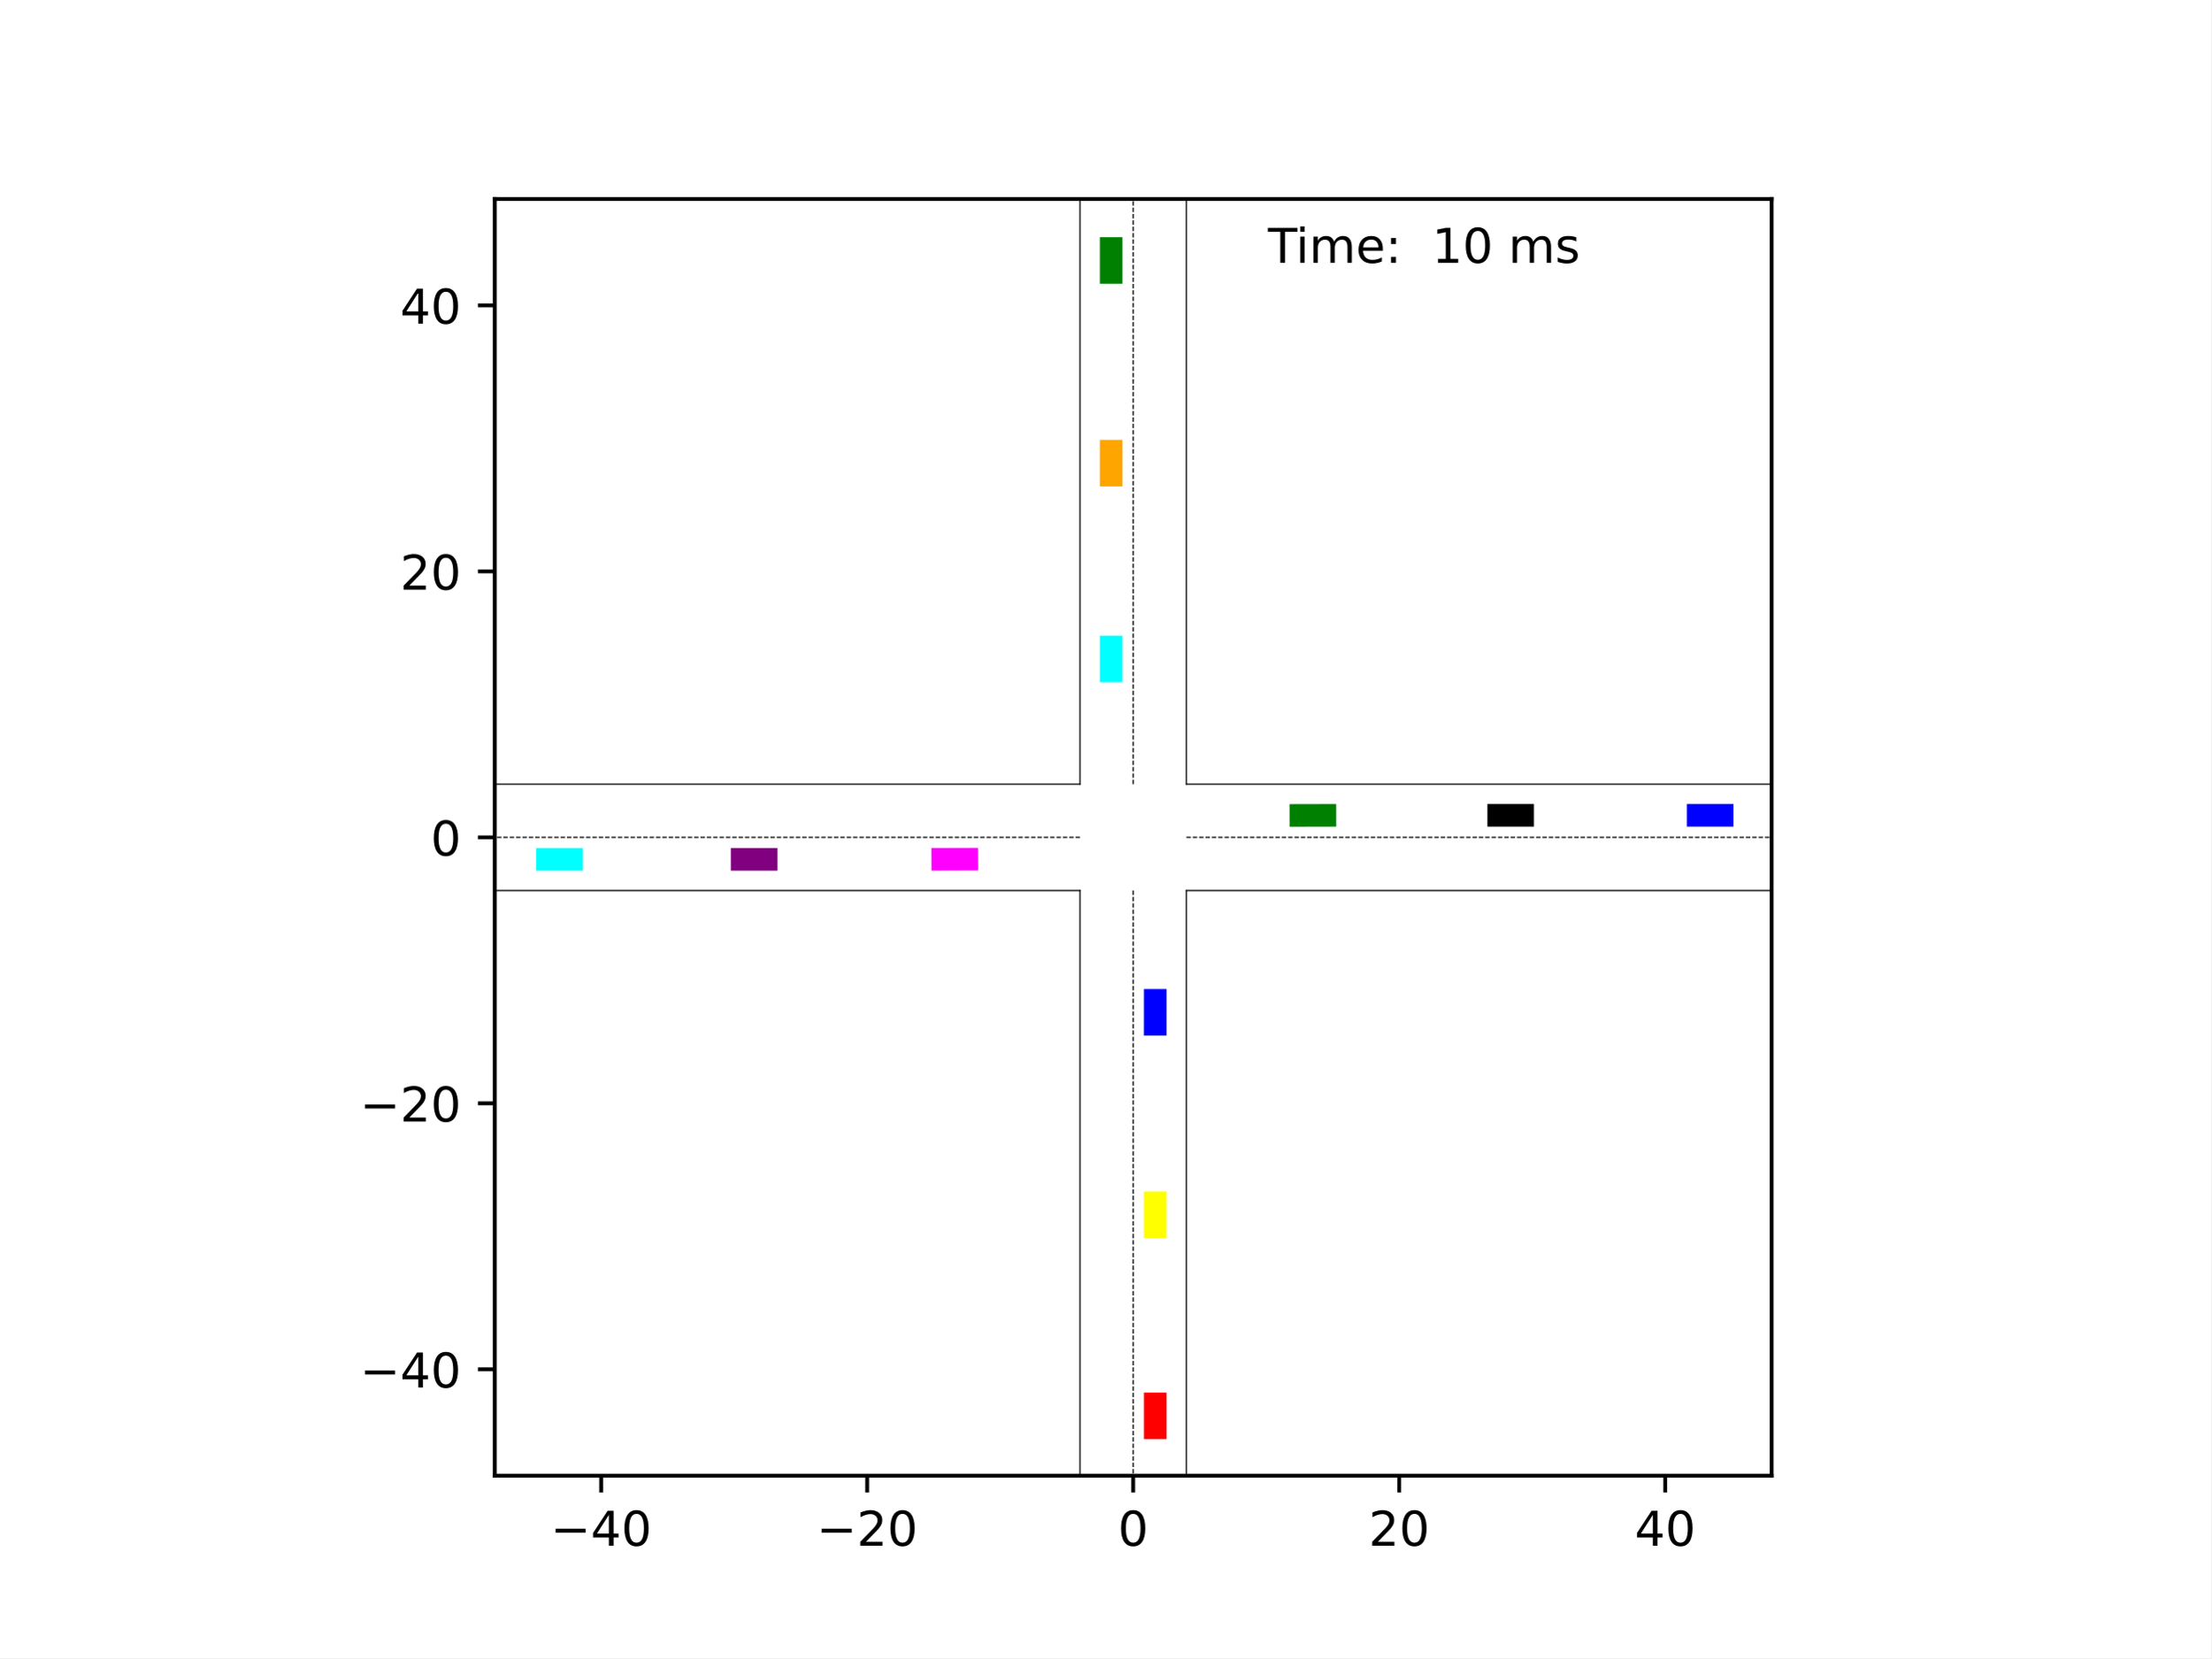
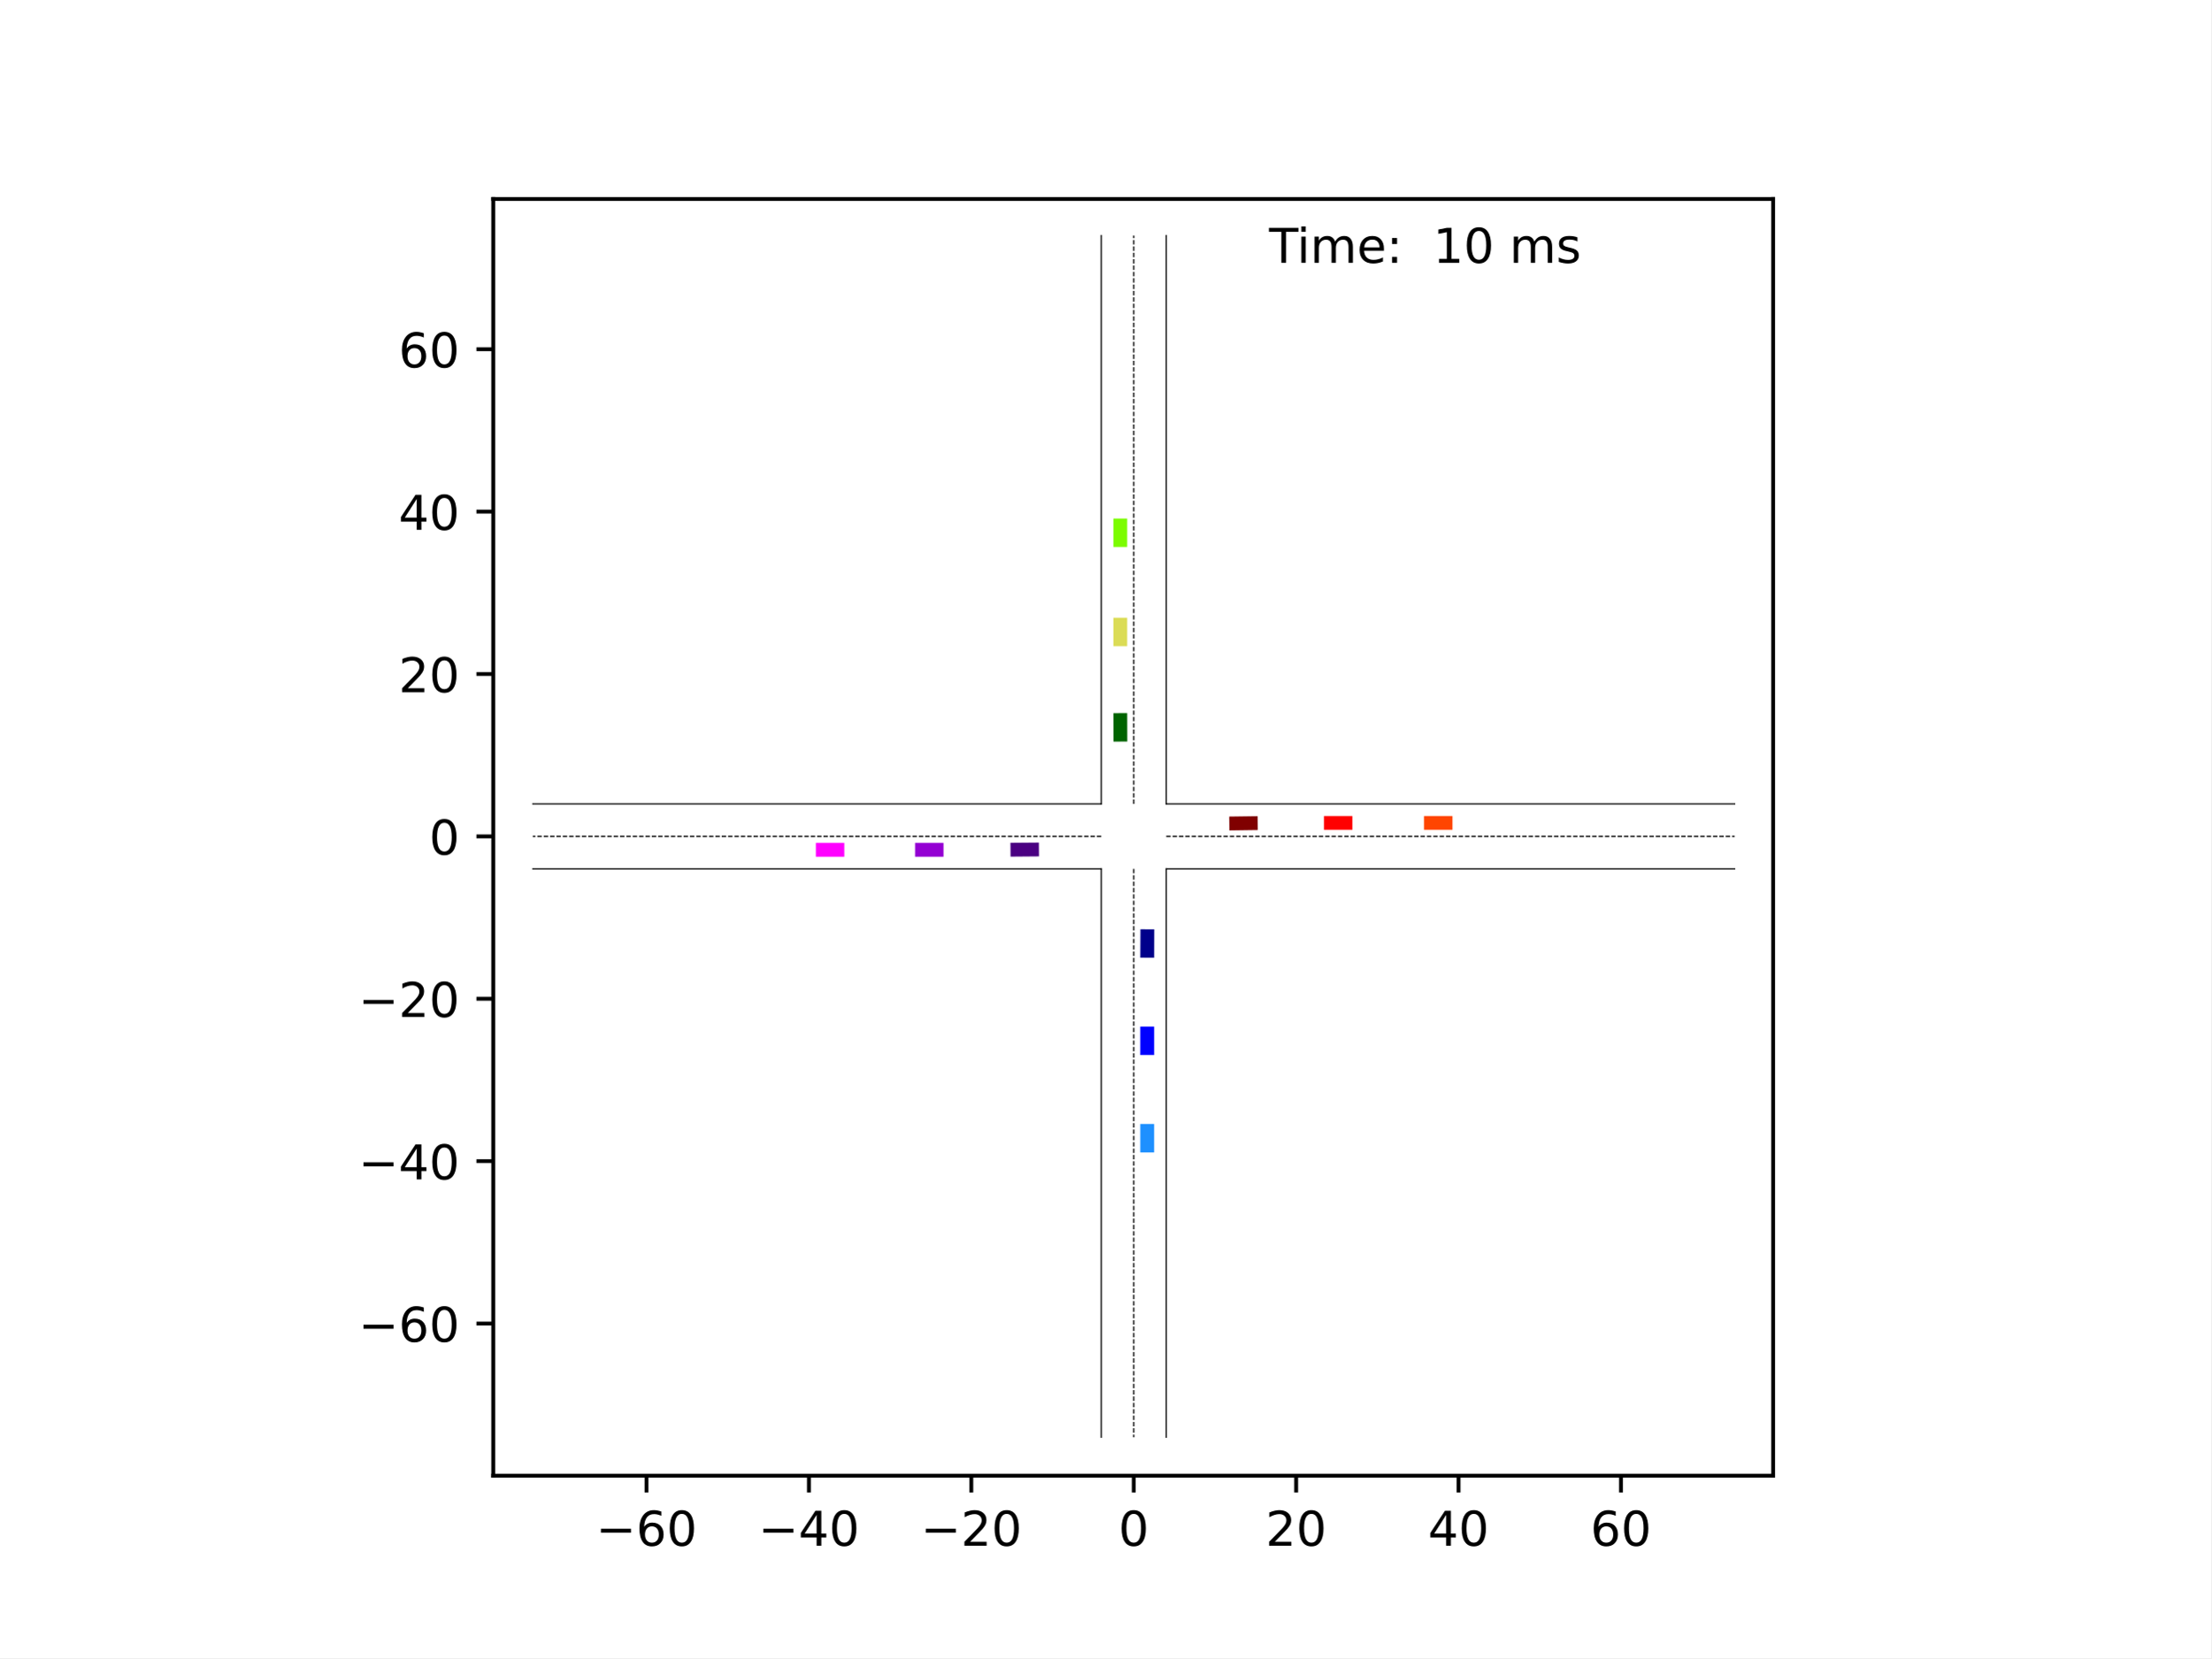
<svg xmlns="http://www.w3.org/2000/svg" xmlns:xlink="http://www.w3.org/1999/xlink" width="460.8pt" height="345.6pt" viewBox="0 0 460.8 345.6" version="1.1">
  <defs>
    <style type="text/css">*{stroke-linejoin: round; stroke-linecap: butt}</style>
  </defs>
  <g id="figure_1">
    <g id="patch_1">
      <path d="M 0 345.6  L 460.8 345.6  L 460.8 0  L 0 0  z " style="fill: #ffffff" />
    </g>
    <g id="axes_1">
      <g id="patch_2">
-         <path d="M 103.104 307.584  L 369.216 307.584  L 369.216 41.472  L 103.104 41.472  z " style="fill: #ffffff" />
+         <path d="M 102.788 307.584  L 369.532 307.584  L 369.532 41.472  L 102.788 41.472  z " style="fill: #ffffff" />
      </g>
      <g id="patch_3">
-         <path d="M 243.102 215.851  L 243.111 206.149  L 238.399 206.145  L 238.39 215.847  z " clip-path="url(#pb597196aeb)" style="fill: #0000ff" />
+         <path d="M 240.52 199.623  L 240.552 193.7  L 237.675 193.684  L 237.643 199.608  z " clip-path="url(#pb1e75c72f7)" style="fill: #00008b" />
      </g>
      <g id="patch_4">
-         <path d="M 278.461 167.582  L 268.759 167.604  L 268.77 172.316  L 278.472 172.294  z " clip-path="url(#pb597196aeb)" style="fill: #008000" />
+         <path d="M 262.091 170.116  L 256.168 170.198  L 256.208 173.075  L 262.13 172.993  z " clip-path="url(#pb1e75c72f7)" style="fill: #800000" />
      </g>
      <g id="patch_5">
-         <path d="M 229.211 132.485  L 229.213 142.187  L 233.925 142.186  L 233.924 132.484  z " clip-path="url(#pb597196aeb)" style="fill: #00ffff" />
+         <path d="M 232.034 148.645  L 232.051 154.568  L 234.928 154.561  L 234.911 148.637  z " clip-path="url(#pb1e75c72f7)" style="fill: #006400" />
      </g>
      <g id="patch_6">
-         <path d="M 194.127 181.469  L 203.829 181.439  L 203.815 176.727  L 194.113 176.756  z " clip-path="url(#pb597196aeb)" style="fill: #ff00ff" />
+         <path d="M 210.6 178.546  L 216.523 178.498  L 216.5 175.621  L 210.577 175.669  z " clip-path="url(#pb1e75c72f7)" style="fill: #4b0082" />
      </g>
      <g id="patch_7">
-         <path d="M 243.109 258.045  L 243.109 248.343  L 238.397 248.343  L 238.397 258.045  z " clip-path="url(#pb597196aeb)" style="fill: #ffff00" />
+         <path d="M 240.517 219.897  L 240.517 213.974  L 237.64 213.974  L 237.64 219.897  z " clip-path="url(#pb1e75c72f7)" style="fill: #0000ff" />
      </g>
      <g id="patch_8">
-         <path d="M 319.677 167.579  L 309.975 167.579  L 309.975 172.291  L 319.677 172.291  z " clip-path="url(#pb597196aeb)" />
+         <path d="M 281.846 170.083  L 275.922 170.083  L 275.922 172.96  L 281.846 172.96  z " clip-path="url(#pb1e75c72f7)" style="fill: #ff0000" />
      </g>
      <g id="patch_9">
-         <path d="M 229.211 91.684  L 229.211 101.386  L 233.923 101.386  L 233.923 91.684  z " clip-path="url(#pb597196aeb)" style="fill: #ffa500" />
+         <path d="M 232.032 128.754  L 232.032 134.677  L 234.909 134.677  L 234.909 128.754  z " clip-path="url(#pb1e75c72f7)" style="fill: #dbdc56" />
      </g>
      <g id="patch_10">
-         <path d="M 152.307 181.477  L 162.009 181.477  L 162.009 176.765  L 152.307 176.765  z " clip-path="url(#pb597196aeb)" style="fill: #800080" />
+         <path d="M 190.702 178.568  L 196.626 178.568  L 196.626 175.691  L 190.702 175.691  z " clip-path="url(#pb1e75c72f7)" style="fill: #9400d3" />
      </g>
      <g id="patch_11">
-         <path d="M 243.109 299.961  L 243.109 290.259  L 238.397 290.259  L 238.397 299.961  z " clip-path="url(#pb597196aeb)" style="fill: #ff0000" />
+         <path d="M 240.517 240.206  L 240.517 234.283  L 237.64 234.283  L 237.64 240.206  z " clip-path="url(#pb1e75c72f7)" style="fill: #1e90ff" />
      </g>
      <g id="patch_12">
-         <path d="M 361.257 167.579  L 351.555 167.579  L 351.555 172.291  L 361.257 172.291  z " clip-path="url(#pb597196aeb)" style="fill: #0000ff" />
+         <path d="M 302.701 170.083  L 296.778 170.083  L 296.778 172.96  L 302.701 172.96  z " clip-path="url(#pb1e75c72f7)" style="fill: #ff4500" />
      </g>
      <g id="patch_13">
-         <path d="M 229.211 49.431  L 229.211 59.133  L 233.923 59.133  L 233.923 49.431  z " clip-path="url(#pb597196aeb)" style="fill: #008000" />
+         <path d="M 232.032 108.081  L 232.032 114.004  L 234.909 114.004  L 234.909 108.081  z " clip-path="url(#pb1e75c72f7)" style="fill: #7cfc00" />
      </g>
      <g id="patch_14">
-         <path d="M 111.736 181.477  L 121.438 181.477  L 121.438 176.765  L 111.736 176.765  z " clip-path="url(#pb597196aeb)" style="fill: #00ffff" />
+         <path d="M 170.029 178.568  L 175.953 178.568  L 175.953 175.691  L 170.029 175.691  z " clip-path="url(#pb1e75c72f7)" style="fill: #ff00ff" />
      </g>
      <g id="matplotlib.axis_1">
        <g id="xtick_1">
          <g id="line2d_1">
            <defs>
-               <path id="m13c715ea62" d="M 0 0  L 0 3.5  " style="stroke: #000000; stroke-width: 0.8" />
+               <path id="mfa15db2c2d" d="M 0 0  L 0 3.5  " style="stroke: #000000; stroke-width: 0.8" />
            </defs>
            <g>
-               <use xlink:href="#m13c715ea62" x="125.28" y="307.584" style="stroke: #000000; stroke-width: 0.8" />
+               <use xlink:href="#mfa15db2c2d" x="134.73" y="307.584" style="stroke: #000000; stroke-width: 0.8" />
            </g>
          </g>
          <g id="text_1">
-             <g transform="translate(114.7277 322.1824) scale(0.1 -0.1)">
+             <g transform="translate(124.1775 322.1824) scale(0.1 -0.1)">
              <defs>
                <path id="DejaVuSans-2212" d="M 678 2272  L 4684 2272  L 4684 1741  L 678 1741  L 678 2272  z " transform="scale(0.015625)" />
-                 <path id="DejaVuSans-34" d="M 2419 4116  L 825 1625  L 2419 1625  L 2419 4116  z M 2253 4666  L 3047 4666  L 3047 1625  L 3713 1625  L 3713 1100  L 3047 1100  L 3047 0  L 2419 0  L 2419 1100  L 313 1100  L 313 1709  L 2253 4666  z " transform="scale(0.015625)" />
+                 <path id="DejaVuSans-36" d="M 2113 2584  Q 1688 2584 1439 2293  Q 1191 2003 1191 1497  Q 1191 994 1439 701  Q 1688 409 2113 409  Q 2538 409 2786 701  Q 3034 994 3034 1497  Q 3034 2003 2786 2293  Q 2538 2584 2113 2584  z M 3366 4563  L 3366 3988  Q 3128 4100 2886 4159  Q 2644 4219 2406 4219  Q 1781 4219 1451 3797  Q 1122 3375 1075 2522  Q 1259 2794 1537 2939  Q 1816 3084 2150 3084  Q 2853 3084 3261 2657  Q 3669 2231 3669 1497  Q 3669 778 3244 343  Q 2819 -91 2113 -91  Q 1303 -91 875 529  Q 447 1150 447 2328  Q 447 3434 972 4092  Q 1497 4750 2381 4750  Q 2619 4750 2861 4703  Q 3103 4656 3366 4563  z " transform="scale(0.015625)" />
                <path id="DejaVuSans-30" d="M 2034 4250  Q 1547 4250 1301 3770  Q 1056 3291 1056 2328  Q 1056 1369 1301 889  Q 1547 409 2034 409  Q 2525 409 2770 889  Q 3016 1369 3016 2328  Q 3016 3291 2770 3770  Q 2525 4250 2034 4250  z M 2034 4750  Q 2819 4750 3233 4129  Q 3647 3509 3647 2328  Q 3647 1150 3233 529  Q 2819 -91 2034 -91  Q 1250 -91 836 529  Q 422 1150 422 2328  Q 422 3509 836 4129  Q 1250 4750 2034 4750  z " transform="scale(0.015625)" />
              </defs>
              <use xlink:href="#DejaVuSans-2212" />
-               <use xlink:href="#DejaVuSans-34" x="83.789" />
+               <use xlink:href="#DejaVuSans-36" x="83.789" />
              <use xlink:href="#DejaVuSans-30" x="147.412" />
            </g>
          </g>
        </g>
        <g id="xtick_2">
          <g id="line2d_2">
            <g>
-               <use xlink:href="#m13c715ea62" x="180.72" y="307.584" style="stroke: #000000; stroke-width: 0.8" />
+               <use xlink:href="#mfa15db2c2d" x="168.578" y="307.584" style="stroke: #000000; stroke-width: 0.8" />
            </g>
          </g>
          <g id="text_2">
-             <g transform="translate(170.1677 322.1824) scale(0.1 -0.1)">
+             <g transform="translate(158.0256 322.1824) scale(0.1 -0.1)">
+               <defs>
+                 <path id="DejaVuSans-34" d="M 2419 4116  L 825 1625  L 2419 1625  L 2419 4116  z M 2253 4666  L 3047 4666  L 3047 1625  L 3713 1625  L 3713 1100  L 3047 1100  L 3047 0  L 2419 0  L 2419 1100  L 313 1100  L 313 1709  L 2253 4666  z " transform="scale(0.015625)" />
+               </defs>
+               <use xlink:href="#DejaVuSans-2212" />
+               <use xlink:href="#DejaVuSans-34" x="83.789" />
+               <use xlink:href="#DejaVuSans-30" x="147.412" />
+             </g>
+           </g>
+         </g>
+         <g id="xtick_3">
+           <g id="line2d_3">
+             <g>
+               <use xlink:href="#mfa15db2c2d" x="202.426" y="307.584" style="stroke: #000000; stroke-width: 0.8" />
+             </g>
+           </g>
+           <g id="text_3">
+             <g transform="translate(191.8737 322.1824) scale(0.1 -0.1)">
              <defs>
                <path id="DejaVuSans-32" d="M 1228 531  L 3431 531  L 3431 0  L 469 0  L 469 531  Q 828 903 1448 1529  Q 2069 2156 2228 2338  Q 2531 2678 2651 2914  Q 2772 3150 2772 3378  Q 2772 3750 2511 3984  Q 2250 4219 1831 4219  Q 1534 4219 1204 4116  Q 875 4013 500 3803  L 500 4441  Q 881 4594 1212 4672  Q 1544 4750 1819 4750  Q 2544 4750 2975 4387  Q 3406 4025 3406 3419  Q 3406 3131 3298 2873  Q 3191 2616 2906 2266  Q 2828 2175 2409 1742  Q 1991 1309 1228 531  z " transform="scale(0.015625)" />
              </defs>
              <use xlink:href="#DejaVuSans-2212" />
              <use xlink:href="#DejaVuSans-32" x="83.789" />
              <use xlink:href="#DejaVuSans-30" x="147.412" />
            </g>
          </g>
        </g>
-         <g id="xtick_3">
-           <g id="line2d_3">
-             <g>
-               <use xlink:href="#m13c715ea62" x="236.16" y="307.584" style="stroke: #000000; stroke-width: 0.8" />
-             </g>
-           </g>
-           <g id="text_3">
-             <g transform="translate(232.9787 322.1824) scale(0.1 -0.1)">
-               <use xlink:href="#DejaVuSans-30" />
-             </g>
-           </g>
-         </g>
        <g id="xtick_4">
          <g id="line2d_4">
            <g>
-               <use xlink:href="#m13c715ea62" x="291.6" y="307.584" style="stroke: #000000; stroke-width: 0.8" />
+               <use xlink:href="#mfa15db2c2d" x="236.274" y="307.584" style="stroke: #000000; stroke-width: 0.8" />
            </g>
          </g>
          <g id="text_4">
-             <g transform="translate(285.2375 322.1824) scale(0.1 -0.1)">
-               <use xlink:href="#DejaVuSans-32" />
-               <use xlink:href="#DejaVuSans-30" x="63.623" />
+             <g transform="translate(233.0929 322.1824) scale(0.1 -0.1)">
+               <use xlink:href="#DejaVuSans-30" />
            </g>
          </g>
        </g>
        <g id="xtick_5">
          <g id="line2d_5">
            <g>
-               <use xlink:href="#m13c715ea62" x="347.04" y="307.584" style="stroke: #000000; stroke-width: 0.8" />
+               <use xlink:href="#mfa15db2c2d" x="270.122" y="307.584" style="stroke: #000000; stroke-width: 0.8" />
            </g>
          </g>
          <g id="text_5">
-             <g transform="translate(340.6775 322.1824) scale(0.1 -0.1)">
+             <g transform="translate(263.7597 322.1824) scale(0.1 -0.1)">
+               <use xlink:href="#DejaVuSans-32" />
+               <use xlink:href="#DejaVuSans-30" x="63.623" />
+             </g>
+           </g>
+         </g>
+         <g id="xtick_6">
+           <g id="line2d_6">
+             <g>
+               <use xlink:href="#mfa15db2c2d" x="303.97" y="307.584" style="stroke: #000000; stroke-width: 0.8" />
+             </g>
+           </g>
+           <g id="text_6">
+             <g transform="translate(297.6078 322.1824) scale(0.1 -0.1)">
              <use xlink:href="#DejaVuSans-34" />
+               <use xlink:href="#DejaVuSans-30" x="63.623" />
+             </g>
+           </g>
+         </g>
+         <g id="xtick_7">
+           <g id="line2d_7">
+             <g>
+               <use xlink:href="#mfa15db2c2d" x="337.818" y="307.584" style="stroke: #000000; stroke-width: 0.8" />
+             </g>
+           </g>
+           <g id="text_7">
+             <g transform="translate(331.4559 322.1824) scale(0.1 -0.1)">
+               <use xlink:href="#DejaVuSans-36" />
              <use xlink:href="#DejaVuSans-30" x="63.623" />
            </g>
          </g>
        </g>
      </g>
      <g id="matplotlib.axis_2">
        <g id="ytick_1">
-           <g id="line2d_6">
+           <g id="line2d_8">
            <defs>
-               <path id="m7f3af8f8c1" d="M 0 0  L -3.5 0  " style="stroke: #000000; stroke-width: 0.8" />
+               <path id="mb97282ac45" d="M 0 0  L -3.5 0  " style="stroke: #000000; stroke-width: 0.8" />
            </defs>
            <g>
-               <use xlink:href="#m7f3af8f8c1" x="103.104" y="285.408" style="stroke: #000000; stroke-width: 0.8" />
-             </g>
-           </g>
-           <g id="text_6">
-             <g transform="translate(74.99931 289.2072) scale(0.1 -0.1)">
+               <use xlink:href="#mb97282ac45" x="102.788" y="275.87" style="stroke: #000000; stroke-width: 0.8" />
+             </g>
+           </g>
+           <g id="text_8">
+             <g transform="translate(74.68291 279.6692) scale(0.1 -0.1)">
+               <use xlink:href="#DejaVuSans-2212" />
+               <use xlink:href="#DejaVuSans-36" x="83.789" />
+               <use xlink:href="#DejaVuSans-30" x="147.412" />
+             </g>
+           </g>
+         </g>
+         <g id="ytick_2">
+           <g id="line2d_9">
+             <g>
+               <use xlink:href="#mb97282ac45" x="102.788" y="242.022" style="stroke: #000000; stroke-width: 0.8" />
+             </g>
+           </g>
+           <g id="text_9">
+             <g transform="translate(74.68291 245.8211) scale(0.1 -0.1)">
              <use xlink:href="#DejaVuSans-2212" />
              <use xlink:href="#DejaVuSans-34" x="83.789" />
              <use xlink:href="#DejaVuSans-30" x="147.412" />
            </g>
          </g>
        </g>
-         <g id="ytick_2">
-           <g id="line2d_7">
-             <g>
-               <use xlink:href="#m7f3af8f8c1" x="103.104" y="229.968" style="stroke: #000000; stroke-width: 0.8" />
-             </g>
-           </g>
-           <g id="text_7">
-             <g transform="translate(74.99931 233.7672) scale(0.1 -0.1)">
+         <g id="ytick_3">
+           <g id="line2d_10">
+             <g>
+               <use xlink:href="#mb97282ac45" x="102.788" y="208.174" style="stroke: #000000; stroke-width: 0.8" />
+             </g>
+           </g>
+           <g id="text_10">
+             <g transform="translate(74.68291 211.973) scale(0.1 -0.1)">
              <use xlink:href="#DejaVuSans-2212" />
              <use xlink:href="#DejaVuSans-32" x="83.789" />
              <use xlink:href="#DejaVuSans-30" x="147.412" />
            </g>
          </g>
        </g>
-         <g id="ytick_3">
-           <g id="line2d_8">
-             <g>
-               <use xlink:href="#m7f3af8f8c1" x="103.104" y="174.528" style="stroke: #000000; stroke-width: 0.8" />
-             </g>
-           </g>
-           <g id="text_8">
-             <g transform="translate(89.7415 178.3272) scale(0.1 -0.1)">
+         <g id="ytick_4">
+           <g id="line2d_11">
+             <g>
+               <use xlink:href="#mb97282ac45" x="102.788" y="174.326" style="stroke: #000000; stroke-width: 0.8" />
+             </g>
+           </g>
+           <g id="text_11">
+             <g transform="translate(89.4251 178.1249) scale(0.1 -0.1)">
              <use xlink:href="#DejaVuSans-30" />
            </g>
          </g>
        </g>
-         <g id="ytick_4">
-           <g id="line2d_9">
-             <g>
-               <use xlink:href="#m7f3af8f8c1" x="103.104" y="119.088" style="stroke: #000000; stroke-width: 0.8" />
-             </g>
-           </g>
-           <g id="text_9">
-             <g transform="translate(83.379 122.8872) scale(0.1 -0.1)">
+         <g id="ytick_5">
+           <g id="line2d_12">
+             <g>
+               <use xlink:href="#mb97282ac45" x="102.788" y="140.478" style="stroke: #000000; stroke-width: 0.8" />
+             </g>
+           </g>
+           <g id="text_12">
+             <g transform="translate(83.0626 144.2769) scale(0.1 -0.1)">
              <use xlink:href="#DejaVuSans-32" />
              <use xlink:href="#DejaVuSans-30" x="63.623" />
            </g>
          </g>
        </g>
-         <g id="ytick_5">
-           <g id="line2d_10">
-             <g>
-               <use xlink:href="#m7f3af8f8c1" x="103.104" y="63.648" style="stroke: #000000; stroke-width: 0.8" />
-             </g>
-           </g>
-           <g id="text_10">
-             <g transform="translate(83.379 67.44722) scale(0.1 -0.1)">
+         <g id="ytick_6">
+           <g id="line2d_13">
+             <g>
+               <use xlink:href="#mb97282ac45" x="102.788" y="106.63" style="stroke: #000000; stroke-width: 0.8" />
+             </g>
+           </g>
+           <g id="text_13">
+             <g transform="translate(83.0626 110.4288) scale(0.1 -0.1)">
              <use xlink:href="#DejaVuSans-34" />
              <use xlink:href="#DejaVuSans-30" x="63.623" />
            </g>
          </g>
        </g>
-       </g>
-       <g id="line2d_11">
-         <path d="M 247.248 346.6  L 247.248 185.616  " clip-path="url(#pb597196aeb)" style="fill: none; stroke: #000000; stroke-width: 0.25; stroke-linecap: square" />
-       </g>
-       <g id="line2d_12">
-         <path d="M 247.248 185.616  L 413.568 185.616  " clip-path="url(#pb597196aeb)" style="fill: none; stroke: #000000; stroke-width: 0.25; stroke-linecap: square" />
-       </g>
-       <g id="line2d_13">
-         <path d="M 413.568 163.44  L 247.248 163.44  " clip-path="url(#pb597196aeb)" style="fill: none; stroke: #000000; stroke-width: 0.25; stroke-linecap: square" />
-       </g>
-       <g id="line2d_14">
-         <path d="M 247.248 163.44  L 247.248 -1  " clip-path="url(#pb597196aeb)" style="fill: none; stroke: #000000; stroke-width: 0.25; stroke-linecap: square" />
+         <g id="ytick_7">
+           <g id="line2d_14">
+             <g>
+               <use xlink:href="#mb97282ac45" x="102.788" y="72.781" style="stroke: #000000; stroke-width: 0.8" />
+             </g>
+           </g>
+           <g id="text_14">
+             <g transform="translate(83.0626 76.5807) scale(0.1 -0.1)">
+               <use xlink:href="#DejaVuSans-36" />
+               <use xlink:href="#DejaVuSans-30" x="63.623" />
+             </g>
+           </g>
+         </g>
      </g>
      <g id="line2d_15">
-         <path d="M 225.072 -1  L 225.072 163.44  " clip-path="url(#pb597196aeb)" style="fill: none; stroke: #000000; stroke-width: 0.25; stroke-linecap: square" />
+         <path d="M 243.044 299.564  L 243.044 181.095  " clip-path="url(#pb1e75c72f7)" style="fill: none; stroke: #000000; stroke-width: 0.25; stroke-linecap: square" />
      </g>
      <g id="line2d_16">
-         <path d="M 225.072 163.44  L 58.752 163.44  " clip-path="url(#pb597196aeb)" style="fill: none; stroke: #000000; stroke-width: 0.25; stroke-linecap: square" />
+         <path d="M 243.044 181.095  L 361.512 181.095  " clip-path="url(#pb1e75c72f7)" style="fill: none; stroke: #000000; stroke-width: 0.25; stroke-linecap: square" />
      </g>
      <g id="line2d_17">
-         <path d="M 58.752 185.616  L 225.072 185.616  " clip-path="url(#pb597196aeb)" style="fill: none; stroke: #000000; stroke-width: 0.25; stroke-linecap: square" />
+         <path d="M 361.512 167.556  L 243.044 167.556  " clip-path="url(#pb1e75c72f7)" style="fill: none; stroke: #000000; stroke-width: 0.25; stroke-linecap: square" />
      </g>
      <g id="line2d_18">
-         <path d="M 225.072 185.616  L 225.072 346.6  " clip-path="url(#pb597196aeb)" style="fill: none; stroke: #000000; stroke-width: 0.25; stroke-linecap: square" />
+         <path d="M 243.044 167.556  L 243.044 49.088  " clip-path="url(#pb1e75c72f7)" style="fill: none; stroke: #000000; stroke-width: 0.25; stroke-linecap: square" />
      </g>
      <g id="line2d_19">
-         <path d="M 247.248 174.528  L 413.568 174.528  " clip-path="url(#pb597196aeb)" style="fill: none; stroke-dasharray: 0.925,0.4; stroke-dashoffset: 0; stroke: #000000; stroke-width: 0.25" />
+         <path d="M 229.505 49.088  L 229.505 167.556  " clip-path="url(#pb1e75c72f7)" style="fill: none; stroke: #000000; stroke-width: 0.25; stroke-linecap: square" />
      </g>
      <g id="line2d_20">
-         <path d="M 236.16 163.44  L 236.16 -1  " clip-path="url(#pb597196aeb)" style="fill: none; stroke-dasharray: 0.925,0.4; stroke-dashoffset: 0; stroke: #000000; stroke-width: 0.25" />
+         <path d="M 229.505 167.556  L 111.036 167.556  " clip-path="url(#pb1e75c72f7)" style="fill: none; stroke: #000000; stroke-width: 0.25; stroke-linecap: square" />
      </g>
      <g id="line2d_21">
-         <path d="M 225.072 174.528  L 58.752 174.528  " clip-path="url(#pb597196aeb)" style="fill: none; stroke-dasharray: 0.925,0.4; stroke-dashoffset: 0; stroke: #000000; stroke-width: 0.25" />
+         <path d="M 111.036 181.095  L 229.505 181.095  " clip-path="url(#pb1e75c72f7)" style="fill: none; stroke: #000000; stroke-width: 0.25; stroke-linecap: square" />
      </g>
      <g id="line2d_22">
-         <path d="M 236.16 185.616  L 236.16 346.6  " clip-path="url(#pb597196aeb)" style="fill: none; stroke-dasharray: 0.925,0.4; stroke-dashoffset: 0; stroke: #000000; stroke-width: 0.25" />
+         <path d="M 229.505 181.095  L 229.505 299.564  " clip-path="url(#pb1e75c72f7)" style="fill: none; stroke: #000000; stroke-width: 0.25; stroke-linecap: square" />
+       </g>
+       <g id="line2d_23">
+         <path d="M 243.044 174.326  L 361.512 174.326  " clip-path="url(#pb1e75c72f7)" style="fill: none; stroke-dasharray: 0.925,0.4; stroke-dashoffset: 0; stroke: #000000; stroke-width: 0.25" />
+       </g>
+       <g id="line2d_24">
+         <path d="M 236.274 167.556  L 236.274 49.088  " clip-path="url(#pb1e75c72f7)" style="fill: none; stroke-dasharray: 0.925,0.4; stroke-dashoffset: 0; stroke: #000000; stroke-width: 0.25" />
+       </g>
+       <g id="line2d_25">
+         <path d="M 229.505 174.326  L 111.036 174.326  " clip-path="url(#pb1e75c72f7)" style="fill: none; stroke-dasharray: 0.925,0.4; stroke-dashoffset: 0; stroke: #000000; stroke-width: 0.25" />
+       </g>
+       <g id="line2d_26">
+         <path d="M 236.274 181.095  L 236.274 299.564  " clip-path="url(#pb1e75c72f7)" style="fill: none; stroke-dasharray: 0.925,0.4; stroke-dashoffset: 0; stroke: #000000; stroke-width: 0.25" />
      </g>
      <g id="patch_15">
-         <path d="M 103.104 307.584  L 103.104 41.472  " style="fill: none; stroke: #000000; stroke-width: 0.8; stroke-linejoin: miter; stroke-linecap: square" />
+         <path d="M 102.788 307.584  L 102.788 41.472  " style="fill: none; stroke: #000000; stroke-width: 0.8; stroke-linejoin: miter; stroke-linecap: square" />
      </g>
      <g id="patch_16">
-         <path d="M 369.216 307.584  L 369.216 41.472  " style="fill: none; stroke: #000000; stroke-width: 0.8; stroke-linejoin: miter; stroke-linecap: square" />
+         <path d="M 369.532 307.584  L 369.532 41.472  " style="fill: none; stroke: #000000; stroke-width: 0.8; stroke-linejoin: miter; stroke-linecap: square" />
      </g>
      <g id="patch_17">
-         <path d="M 103.104 307.584  L 369.216 307.584  " style="fill: none; stroke: #000000; stroke-width: 0.8; stroke-linejoin: miter; stroke-linecap: square" />
+         <path d="M 102.788 307.584  L 369.532 307.584  " style="fill: none; stroke: #000000; stroke-width: 0.8; stroke-linejoin: miter; stroke-linecap: square" />
      </g>
      <g id="patch_18">
-         <path d="M 103.104 41.472  L 369.216 41.472  " style="fill: none; stroke: #000000; stroke-width: 0.8; stroke-linejoin: miter; stroke-linecap: square" />
-       </g>
-       <g id="text_11">
-         <g transform="translate(264.2539 54.7776) scale(0.1 -0.1)">
+         <path d="M 102.788 41.472  L 369.532 41.472  " style="fill: none; stroke: #000000; stroke-width: 0.8; stroke-linejoin: miter; stroke-linecap: square" />
+       </g>
+       <g id="text_15">
+         <g transform="translate(264.4754 54.7776) scale(0.1 -0.1)">
          <defs>
            <path id="DejaVuSans-54" d="M -19 4666  L 3928 4666  L 3928 4134  L 2272 4134  L 2272 0  L 1638 0  L 1638 4134  L -19 4134  L -19 4666  z " transform="scale(0.015625)" />
            <path id="DejaVuSans-69" d="M 603 3500  L 1178 3500  L 1178 0  L 603 0  L 603 3500  z M 603 4863  L 1178 4863  L 1178 4134  L 603 4134  L 603 4863  z " transform="scale(0.015625)" />
            <path id="DejaVuSans-6d" d="M 3328 2828  Q 3544 3216 3844 3400  Q 4144 3584 4550 3584  Q 5097 3584 5394 3201  Q 5691 2819 5691 2113  L 5691 0  L 5113 0  L 5113 2094  Q 5113 2597 4934 2840  Q 4756 3084 4391 3084  Q 3944 3084 3684 2787  Q 3425 2491 3425 1978  L 3425 0  L 2847 0  L 2847 2094  Q 2847 2600 2669 2842  Q 2491 3084 2119 3084  Q 1678 3084 1418 2786  Q 1159 2488 1159 1978  L 1159 0  L 581 0  L 581 3500  L 1159 3500  L 1159 2956  Q 1356 3278 1631 3431  Q 1906 3584 2284 3584  Q 2666 3584 2933 3390  Q 3200 3197 3328 2828  z " transform="scale(0.015625)" />
            <path id="DejaVuSans-65" d="M 3597 1894  L 3597 1613  L 953 1613  Q 991 1019 1311 708  Q 1631 397 2203 397  Q 2534 397 2845 478  Q 3156 559 3463 722  L 3463 178  Q 3153 47 2828 -22  Q 2503 -91 2169 -91  Q 1331 -91 842 396  Q 353 884 353 1716  Q 353 2575 817 3079  Q 1281 3584 2069 3584  Q 2775 3584 3186 3129  Q 3597 2675 3597 1894  z M 3022 2063  Q 3016 2534 2758 2815  Q 2500 3097 2075 3097  Q 1594 3097 1305 2825  Q 1016 2553 972 2059  L 3022 2063  z " transform="scale(0.015625)" />
            <path id="DejaVuSans-3a" d="M 750 794  L 1409 794  L 1409 0  L 750 0  L 750 794  z M 750 3309  L 1409 3309  L 1409 2516  L 750 2516  L 750 3309  z " transform="scale(0.015625)" />
            <path id="DejaVuSans-20" transform="scale(0.015625)" />
            <path id="DejaVuSans-31" d="M 794 531  L 1825 531  L 1825 4091  L 703 3866  L 703 4441  L 1819 4666  L 2450 4666  L 2450 531  L 3481 531  L 3481 0  L 794 0  L 794 531  z " transform="scale(0.015625)" />
            <path id="DejaVuSans-73" d="M 2834 3397  L 2834 2853  Q 2591 2978 2328 3040  Q 2066 3103 1784 3103  Q 1356 3103 1142 2972  Q 928 2841 928 2578  Q 928 2378 1081 2264  Q 1234 2150 1697 2047  L 1894 2003  Q 2506 1872 2764 1633  Q 3022 1394 3022 966  Q 3022 478 2636 193  Q 2250 -91 1575 -91  Q 1294 -91 989 -36  Q 684 19 347 128  L 347 722  Q 666 556 975 473  Q 1284 391 1588 391  Q 1994 391 2212 530  Q 2431 669 2431 922  Q 2431 1156 2273 1281  Q 2116 1406 1581 1522  L 1381 1569  Q 847 1681 609 1914  Q 372 2147 372 2553  Q 372 3047 722 3315  Q 1072 3584 1716 3584  Q 2034 3584 2315 3537  Q 2597 3491 2834 3397  z " transform="scale(0.015625)" />
          </defs>
          <use xlink:href="#DejaVuSans-54" />
          <use xlink:href="#DejaVuSans-69" x="57.959" />
          <use xlink:href="#DejaVuSans-6d" x="85.742" />
          <use xlink:href="#DejaVuSans-65" x="183.154" />
          <use xlink:href="#DejaVuSans-3a" x="244.678" />
          <use xlink:href="#DejaVuSans-20" x="278.369" />
          <use xlink:href="#DejaVuSans-20" x="310.156" />
          <use xlink:href="#DejaVuSans-31" x="341.943" />
          <use xlink:href="#DejaVuSans-30" x="405.566" />
          <use xlink:href="#DejaVuSans-20" x="469.189" />
          <use xlink:href="#DejaVuSans-6d" x="500.977" />
          <use xlink:href="#DejaVuSans-73" x="598.389" />
        </g>
      </g>
    </g>
  </g>
  <defs>
-     <clipPath id="pb597196aeb">
-       <rect x="103.104" y="41.472" width="266.112" height="266.112" />
+     <clipPath id="pb1e75c72f7">
+       <rect x="102.788" y="41.472" width="266.745" height="266.112" />
    </clipPath>
  </defs>
</svg>
